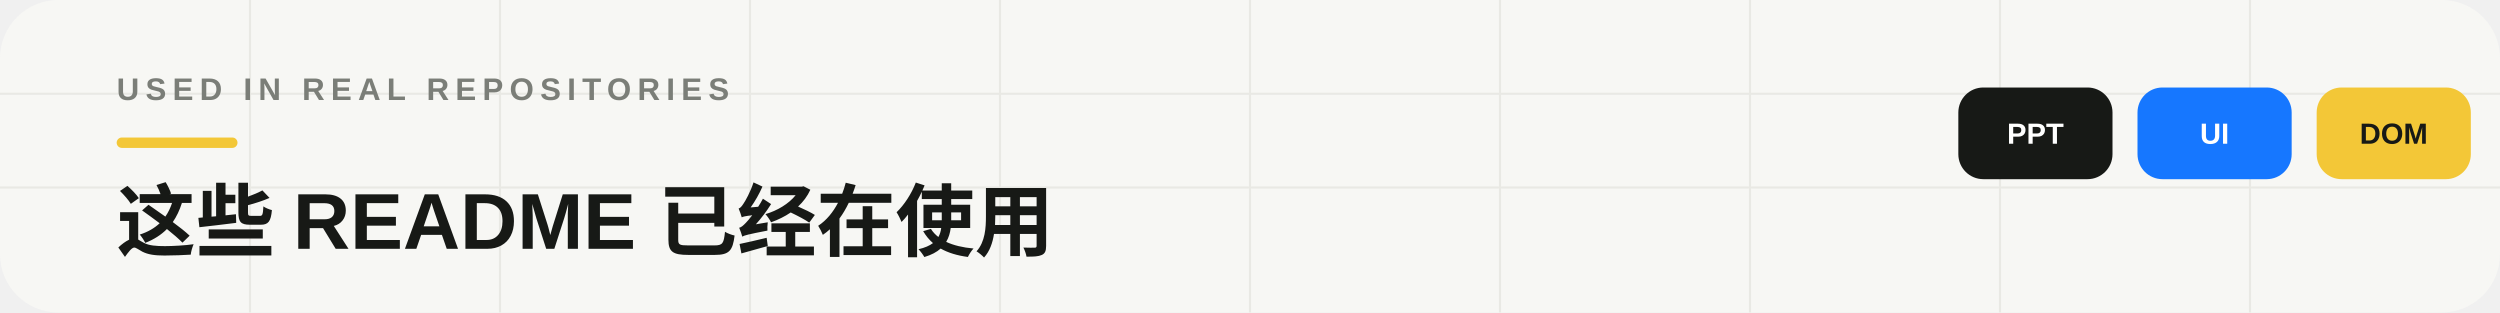
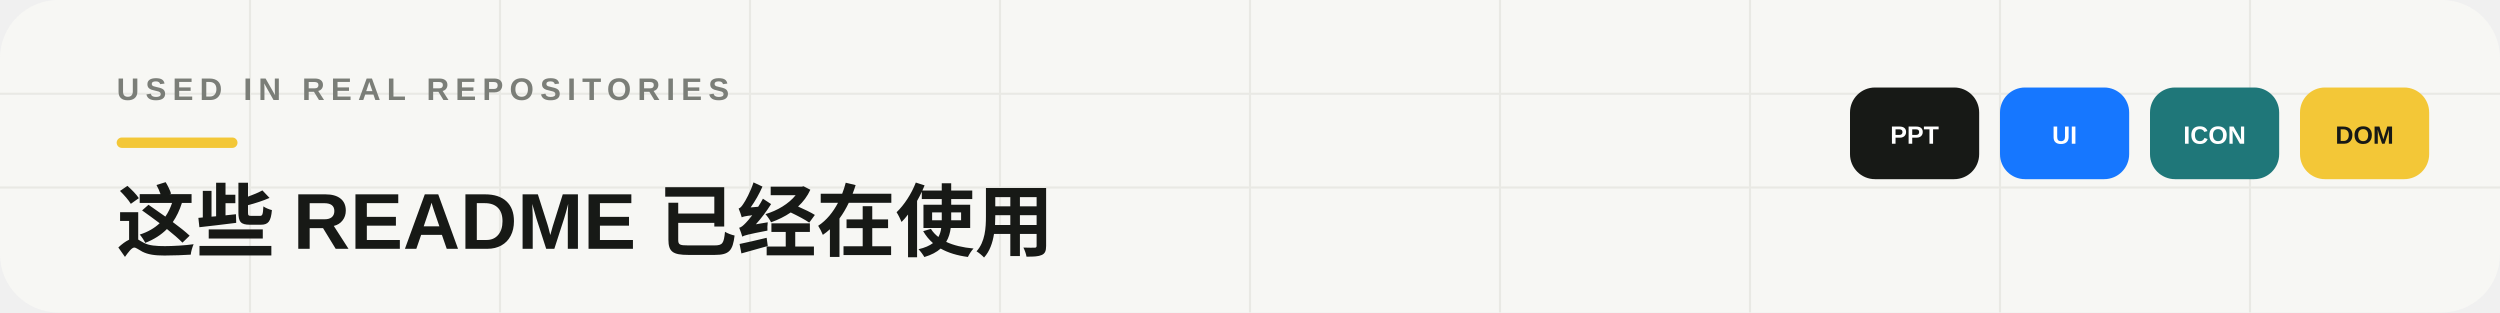
<svg xmlns="http://www.w3.org/2000/svg" width="1200" height="150" viewBox="0 0 1200 150" role="img" aria-labelledby="title desc">
  <rect width="1200" height="150" rx="28" fill="#F7F7F4" />
  <path d="M0 45H1200M0 90H1200M120 0V150M240 0V150M360 0V150M480 0V150M600 0V150M720 0V150M840 0V150M960 0V150M1080 0V150" stroke="#E9E9E4" stroke-width="1" />
  <text x="56" y="48" fill="#7B7E78" font-family="Arial, Helvetica, sans-serif" font-size="15" font-weight="700" letter-spacing="3">USED IN REAL REPOSITORIES</text>
  <rect x="56" y="66" width="58" height="5" rx="2.5" fill="#F3C737" />
  <text x="56" y="120" fill="#171916" font-family="Arial, Helvetica, sans-serif" font-size="38" font-weight="800">这些 README 已经在使用</text>
-   <g transform="translate(940 42)" font-family="Arial, Helvetica, sans-serif" font-size="14" font-weight="800">
-     <rect width="74" height="44" rx="12" fill="#171916" />
-     <text x="37" y="27" text-anchor="middle" fill="#FFF">PPT</text>
-     <rect x="86" width="74" height="44" rx="12" fill="#1677FF" />
-     <text x="123" y="27" text-anchor="middle" fill="#FFF">UI</text>
-     <rect x="172" width="74" height="44" rx="12" fill="#F3C737" />
-     <text x="209" y="27" text-anchor="middle" fill="#171916">DOM</text>
+   <g transform="translate(888 42)" font-family="Arial, Helvetica, sans-serif" font-size="12" font-weight="800">
+     <rect width="62" height="44" rx="12" fill="#171916" />
+     <text x="31" y="27" text-anchor="middle" fill="#FFF">PPT</text>
+     <rect x="72" width="62" height="44" rx="12" fill="#1677FF" />
+     <text x="103" y="27" text-anchor="middle" fill="#FFF">UI</text>
+     <rect x="144" width="62" height="44" rx="12" fill="#1F7779" />
+     <text x="175" y="27" text-anchor="middle" fill="#FFF">ICON</text>
+     <rect x="216" width="62" height="44" rx="12" fill="#F3C737" />
+     <text x="247" y="27" text-anchor="middle" fill="#171916">DOM</text>
  </g>
</svg>
